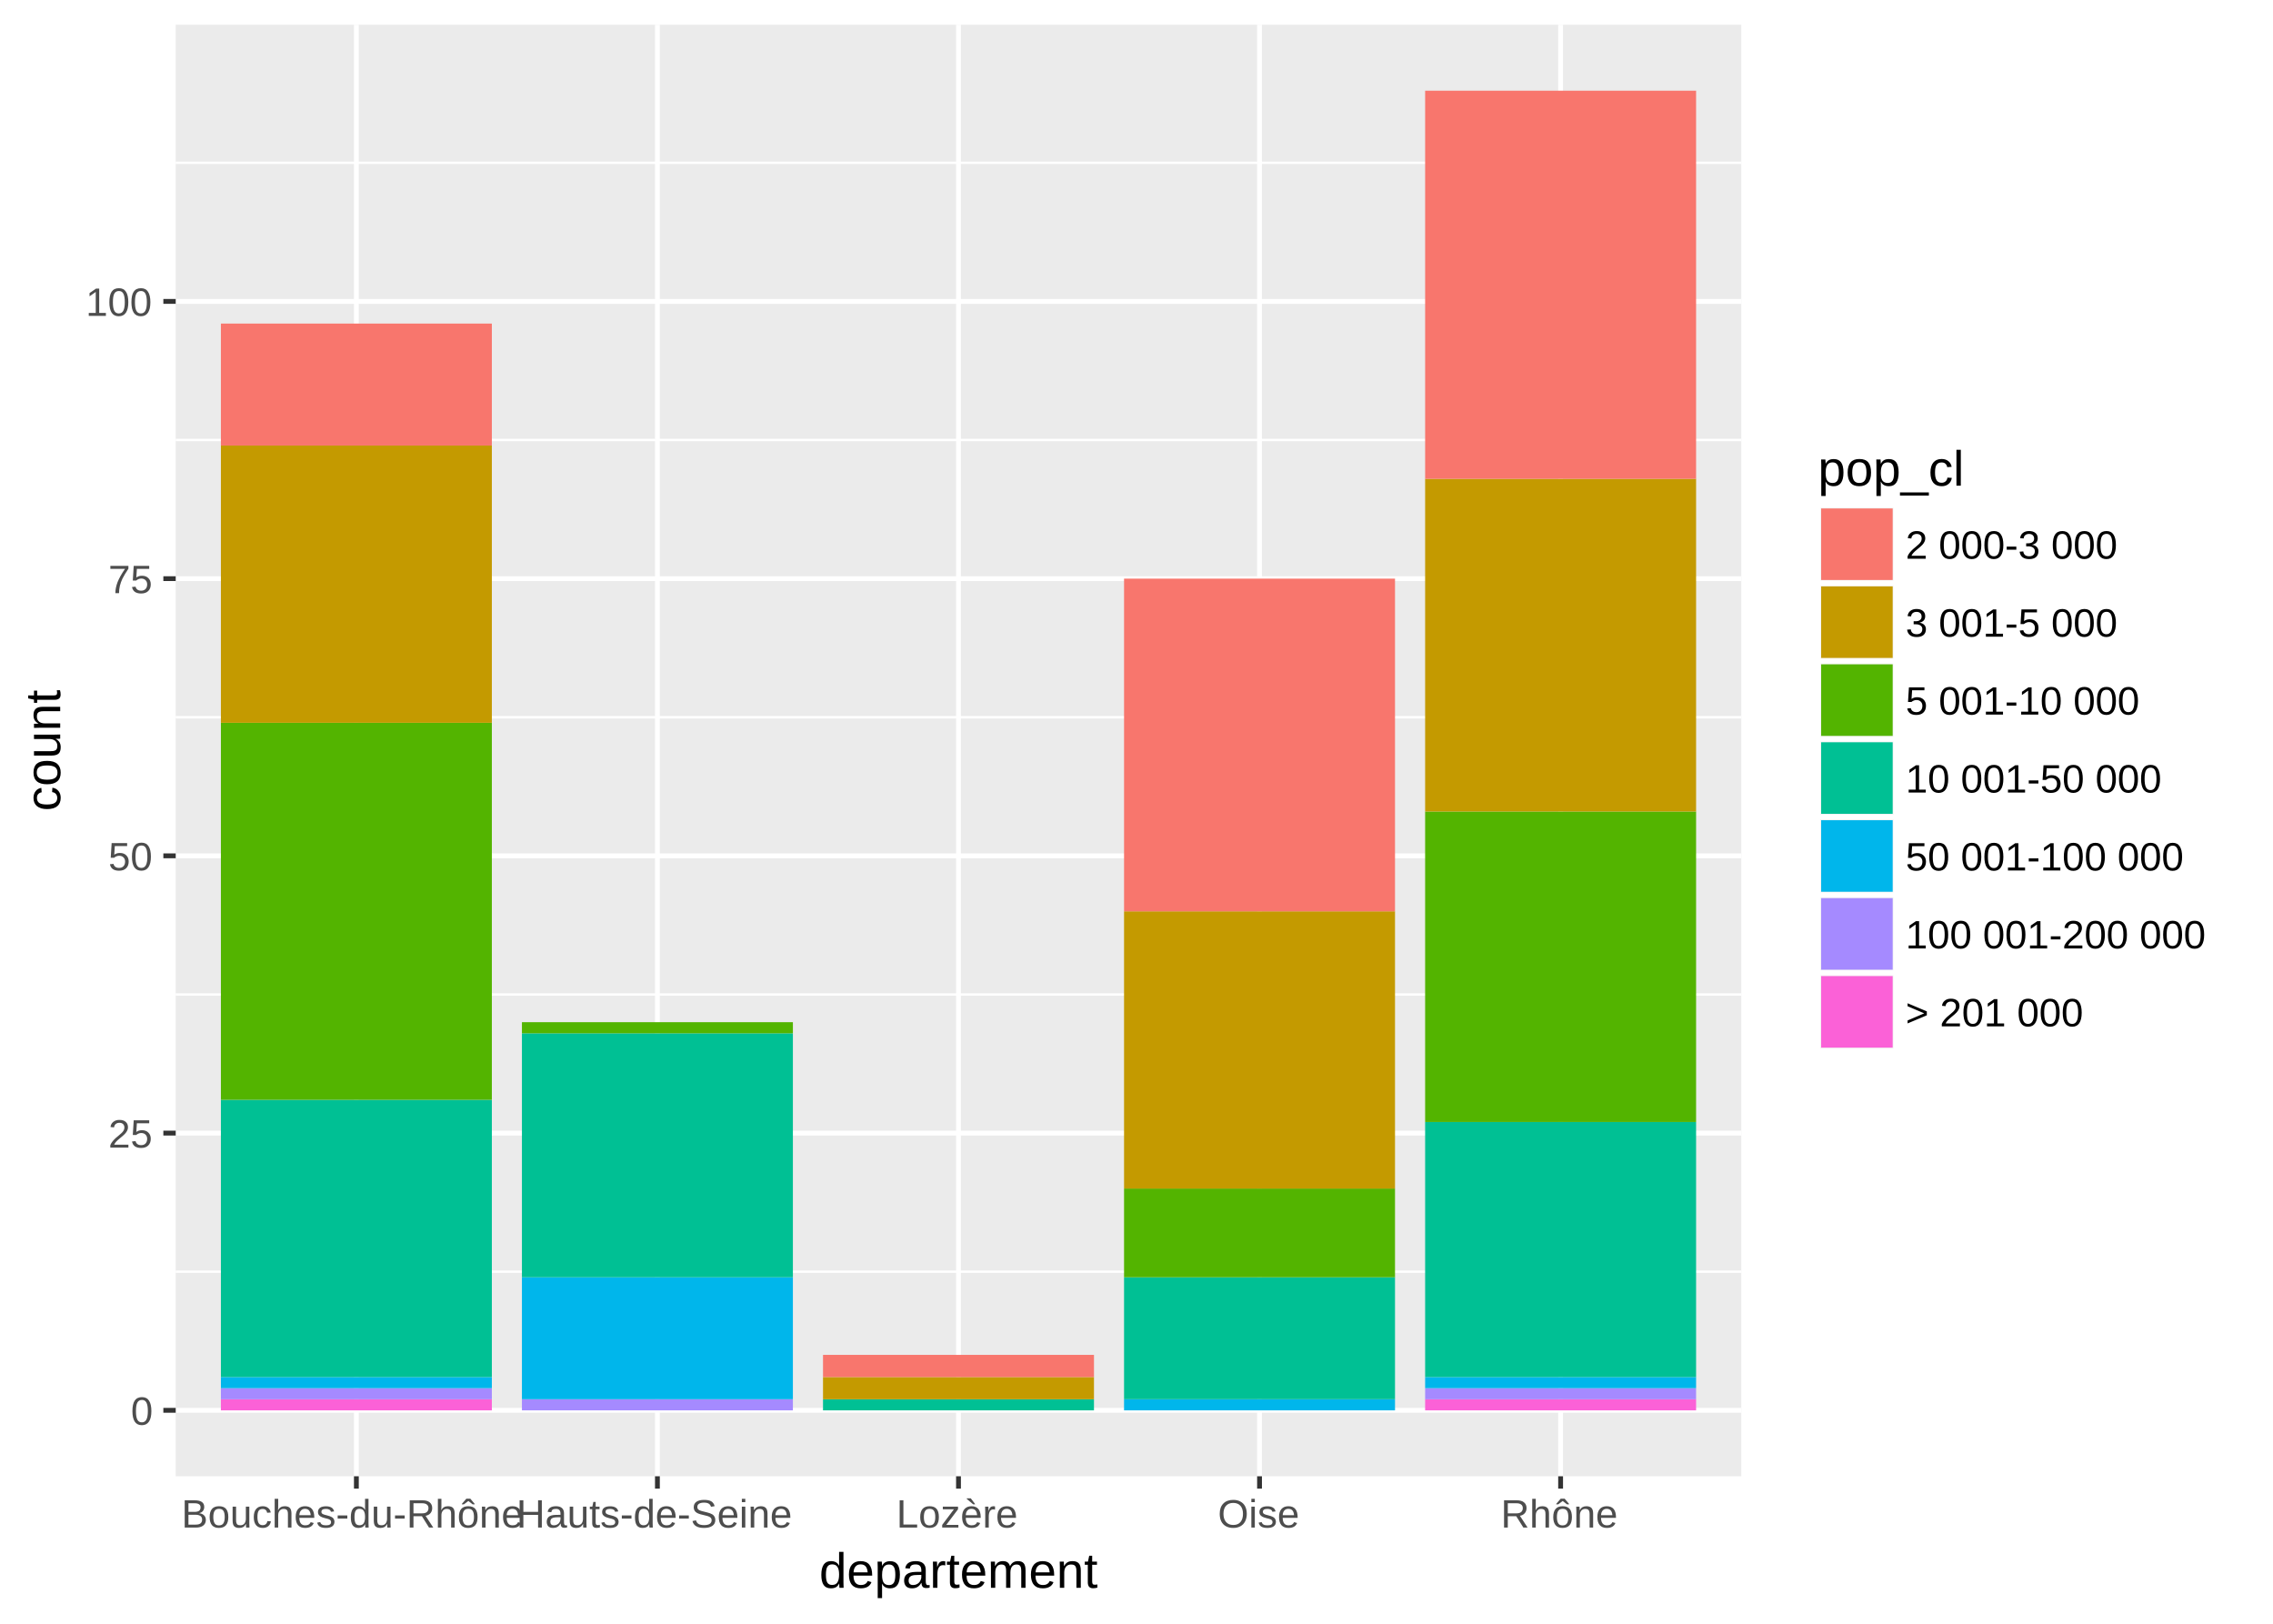
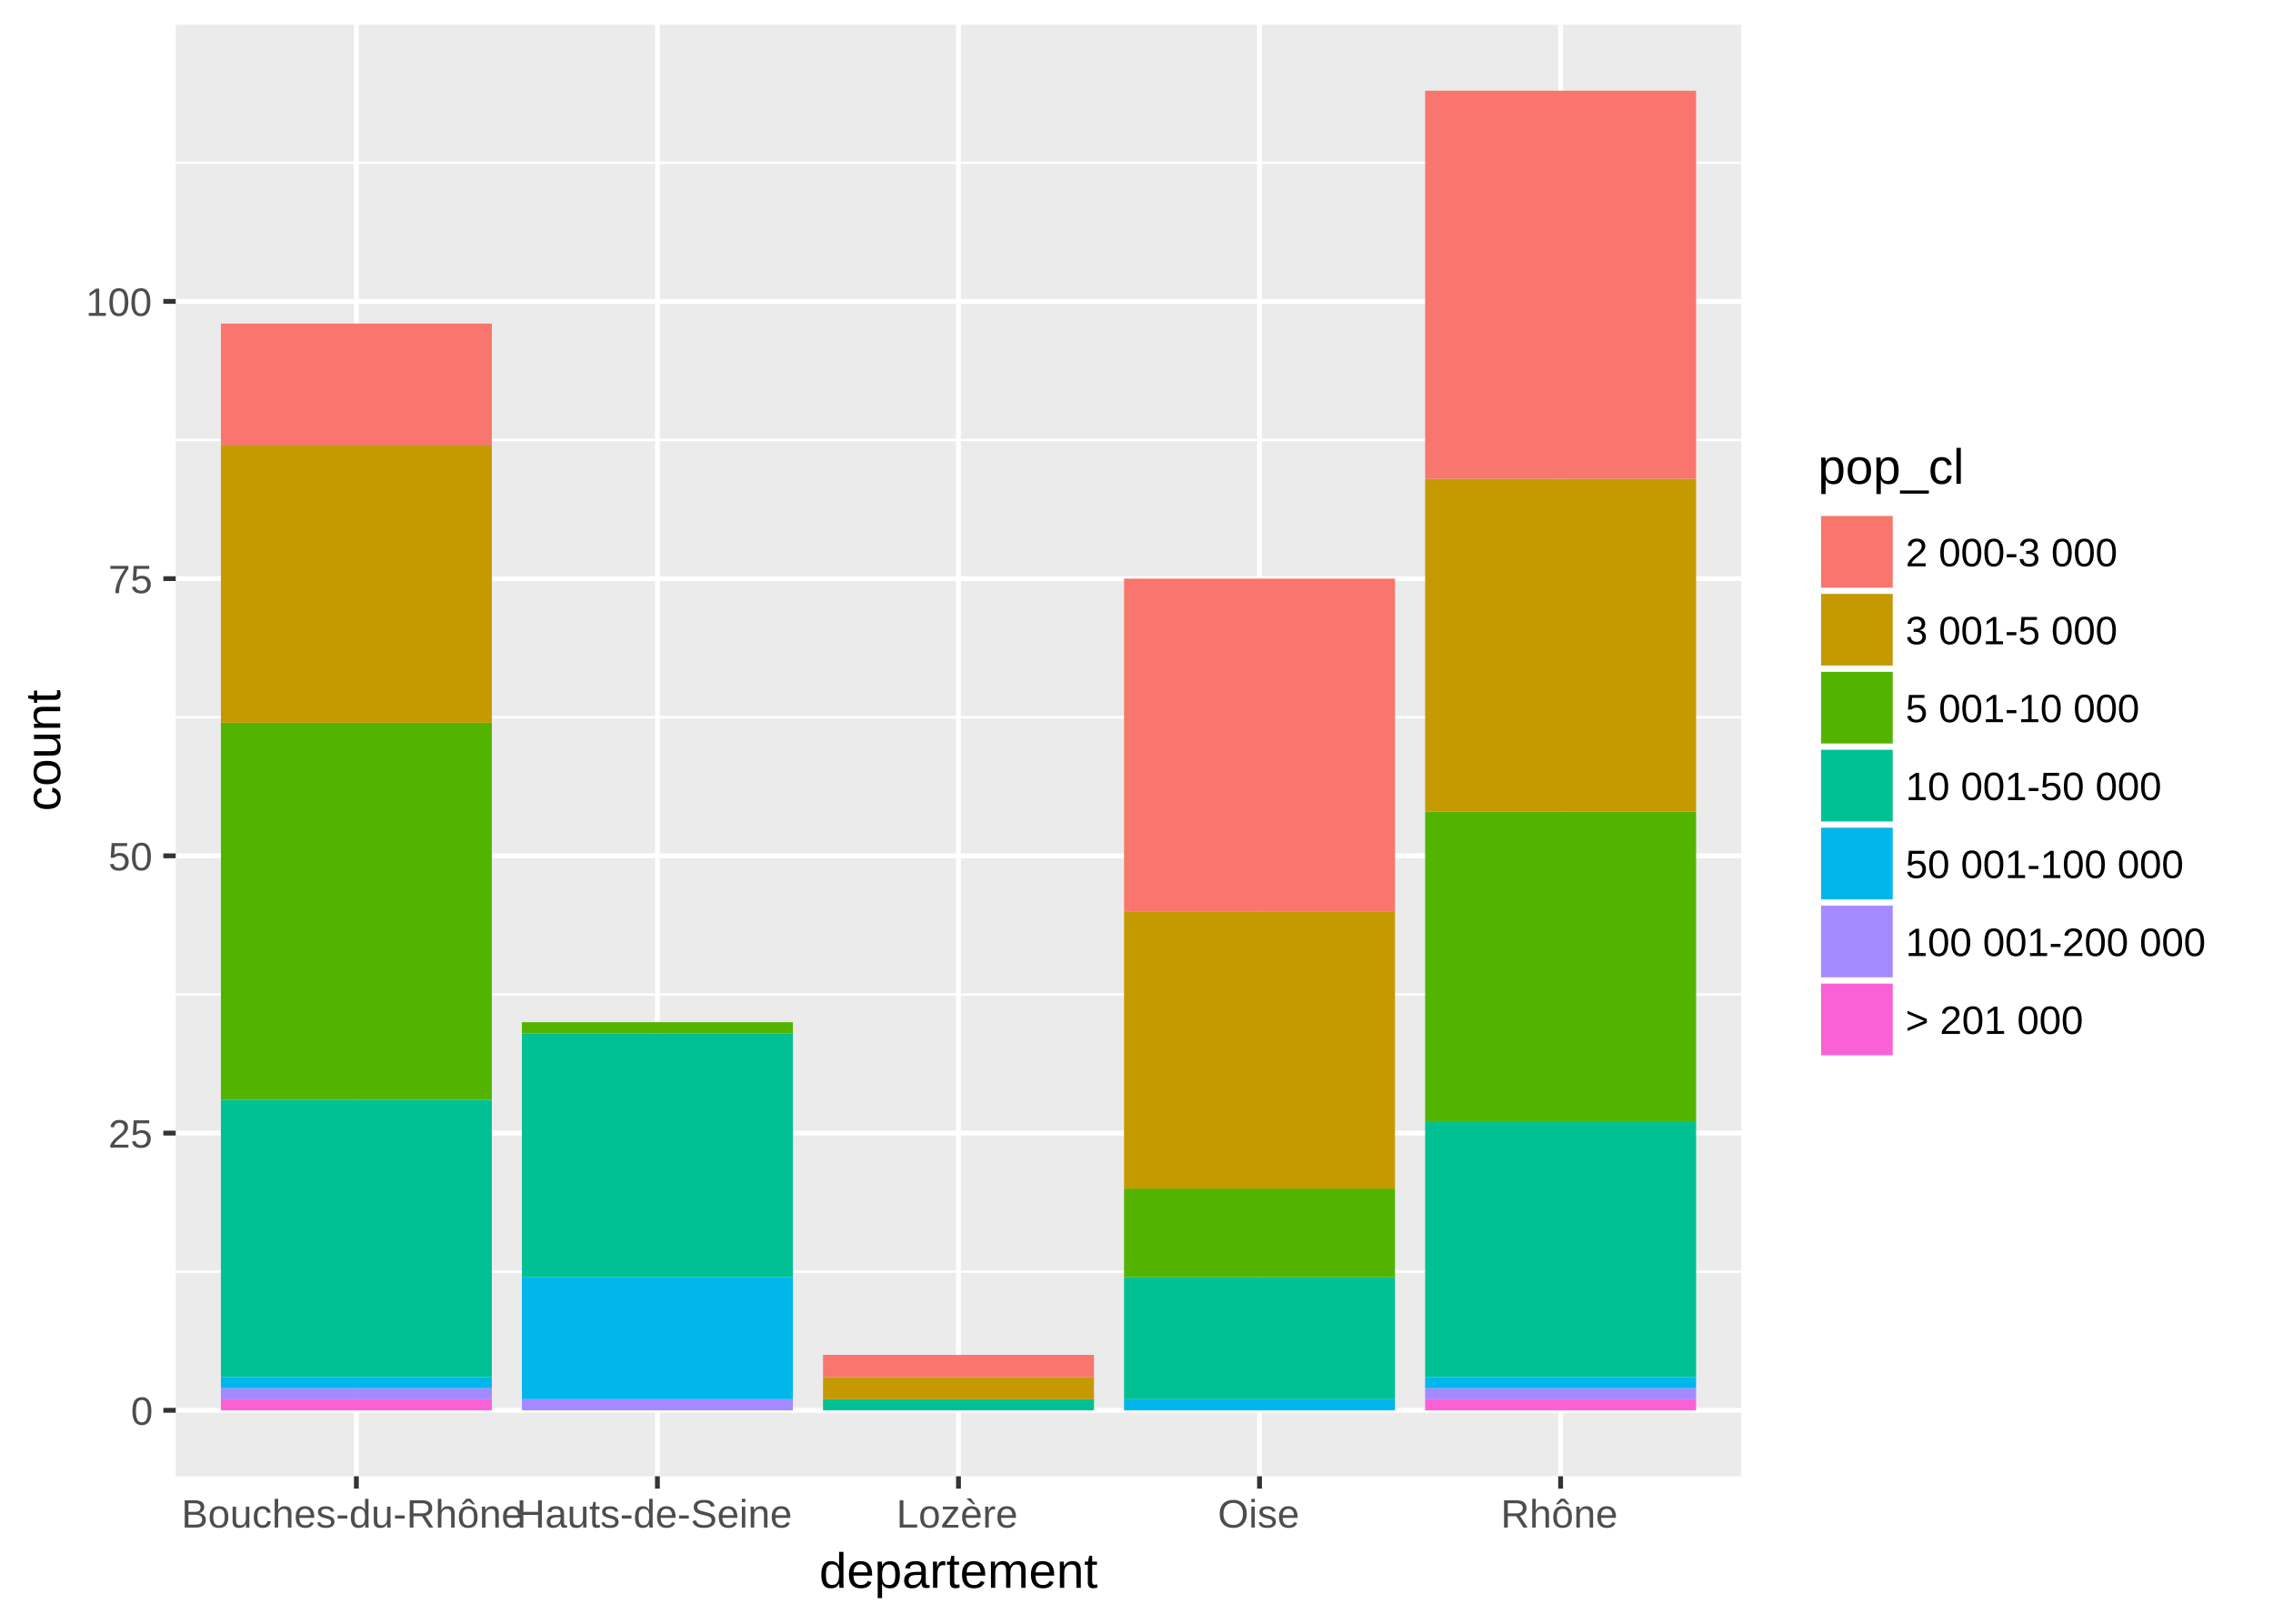
<svg xmlns="http://www.w3.org/2000/svg" viewBox="0 0 504.00 360.00">
  <defs>
    <style type="text/css">
    line, polyline, path, rect, circle {
      fill: none;
      stroke: #000000;
      stroke-linecap: round;
      stroke-linejoin: round;
      stroke-miterlimit: 10.00;
    }
  </style>
  </defs>
  <rect width="100%" height="100%" style="stroke: none; fill: #FFFFFF;" />
  <rect x="0.00" y="0.00" width="504.00" height="360.00" style="stroke-width: 1.07; stroke: #FFFFFF; fill: #FFFFFF;" />
  <defs>
    <clipPath id="cpMzguOTYxNXwzODYuMDk1fDMyNy4zMTN8NS40Nzk0NQ==">
      <rect x="38.96" y="5.48" width="347.13" height="321.83" />
    </clipPath>
  </defs>
  <rect x="38.96" y="5.48" width="347.13" height="321.83" style="stroke-width: 1.07; stroke: none; fill: #EBEBEB;" clip-path="url(#cpMzguOTYxNXwzODYuMDk1fDMyNy4zMTN8NS40Nzk0NQ==)" />
  <polyline points="38.96,281.95 386.10,281.95 " style="stroke-width: 0.53; stroke: #FFFFFF; stroke-linecap: butt;" clip-path="url(#cpMzguOTYxNXwzODYuMDk1fDMyNy4zMTN8NS40Nzk0NQ==)" />
  <polyline points="38.96,220.49 386.10,220.49 " style="stroke-width: 0.53; stroke: #FFFFFF; stroke-linecap: butt;" clip-path="url(#cpMzguOTYxNXwzODYuMDk1fDMyNy4zMTN8NS40Nzk0NQ==)" />
  <polyline points="38.96,159.02 386.10,159.02 " style="stroke-width: 0.53; stroke: #FFFFFF; stroke-linecap: butt;" clip-path="url(#cpMzguOTYxNXwzODYuMDk1fDMyNy4zMTN8NS40Nzk0NQ==)" />
  <polyline points="38.96,97.55 386.10,97.55 " style="stroke-width: 0.53; stroke: #FFFFFF; stroke-linecap: butt;" clip-path="url(#cpMzguOTYxNXwzODYuMDk1fDMyNy4zMTN8NS40Nzk0NQ==)" />
  <polyline points="38.96,36.09 386.10,36.09 " style="stroke-width: 0.53; stroke: #FFFFFF; stroke-linecap: butt;" clip-path="url(#cpMzguOTYxNXwzODYuMDk1fDMyNy4zMTN8NS40Nzk0NQ==)" />
  <polyline points="38.96,312.68 386.10,312.68 " style="stroke-width: 1.07; stroke: #FFFFFF; stroke-linecap: butt;" clip-path="url(#cpMzguOTYxNXwzODYuMDk1fDMyNy4zMTN8NS40Nzk0NQ==)" />
  <polyline points="38.96,251.22 386.10,251.22 " style="stroke-width: 1.07; stroke: #FFFFFF; stroke-linecap: butt;" clip-path="url(#cpMzguOTYxNXwzODYuMDk1fDMyNy4zMTN8NS40Nzk0NQ==)" />
  <polyline points="38.96,189.75 386.10,189.75 " style="stroke-width: 1.07; stroke: #FFFFFF; stroke-linecap: butt;" clip-path="url(#cpMzguOTYxNXwzODYuMDk1fDMyNy4zMTN8NS40Nzk0NQ==)" />
  <polyline points="38.96,128.29 386.10,128.29 " style="stroke-width: 1.07; stroke: #FFFFFF; stroke-linecap: butt;" clip-path="url(#cpMzguOTYxNXwzODYuMDk1fDMyNy4zMTN8NS40Nzk0NQ==)" />
  <polyline points="38.96,66.82 386.10,66.82 " style="stroke-width: 1.07; stroke: #FFFFFF; stroke-linecap: butt;" clip-path="url(#cpMzguOTYxNXwzODYuMDk1fDMyNy4zMTN8NS40Nzk0NQ==)" />
  <polyline points="79.02,327.31 79.02,5.48 " style="stroke-width: 1.07; stroke: #FFFFFF; stroke-linecap: butt;" clip-path="url(#cpMzguOTYxNXwzODYuMDk1fDMyNy4zMTN8NS40Nzk0NQ==)" />
  <polyline points="145.77,327.31 145.77,5.48 " style="stroke-width: 1.07; stroke: #FFFFFF; stroke-linecap: butt;" clip-path="url(#cpMzguOTYxNXwzODYuMDk1fDMyNy4zMTN8NS40Nzk0NQ==)" />
  <polyline points="212.53,327.31 212.53,5.48 " style="stroke-width: 1.07; stroke: #FFFFFF; stroke-linecap: butt;" clip-path="url(#cpMzguOTYxNXwzODYuMDk1fDMyNy4zMTN8NS40Nzk0NQ==)" />
  <polyline points="279.28,327.31 279.28,5.48 " style="stroke-width: 1.07; stroke: #FFFFFF; stroke-linecap: butt;" clip-path="url(#cpMzguOTYxNXwzODYuMDk1fDMyNy4zMTN8NS40Nzk0NQ==)" />
  <polyline points="346.04,327.31 346.04,5.48 " style="stroke-width: 1.07; stroke: #FFFFFF; stroke-linecap: butt;" clip-path="url(#cpMzguOTYxNXwzODYuMDk1fDMyNy4zMTN8NS40Nzk0NQ==)" />
  <rect x="48.98" y="310.23" width="60.08" height="2.46" style="stroke-width: 1.07; stroke: none; stroke-linecap: butt; fill: #FB61D7;" clip-path="url(#cpMzguOTYxNXwzODYuMDk1fDMyNy4zMTN8NS40Nzk0NQ==)" />
  <rect x="48.98" y="307.77" width="60.08" height="2.46" style="stroke-width: 1.07; stroke: none; stroke-linecap: butt; fill: #A58AFF;" clip-path="url(#cpMzguOTYxNXwzODYuMDk1fDMyNy4zMTN8NS40Nzk0NQ==)" />
  <rect x="48.98" y="305.31" width="60.08" height="2.46" style="stroke-width: 1.07; stroke: none; stroke-linecap: butt; fill: #00B6EB;" clip-path="url(#cpMzguOTYxNXwzODYuMDk1fDMyNy4zMTN8NS40Nzk0NQ==)" />
  <rect x="48.98" y="243.84" width="60.08" height="61.47" style="stroke-width: 1.07; stroke: none; stroke-linecap: butt; fill: #00C094;" clip-path="url(#cpMzguOTYxNXwzODYuMDk1fDMyNy4zMTN8NS40Nzk0NQ==)" />
  <rect x="48.98" y="160.25" width="60.08" height="83.59" style="stroke-width: 1.07; stroke: none; stroke-linecap: butt; fill: #53B400;" clip-path="url(#cpMzguOTYxNXwzODYuMDk1fDMyNy4zMTN8NS40Nzk0NQ==)" />
  <rect x="48.98" y="98.78" width="60.08" height="61.47" style="stroke-width: 1.07; stroke: none; stroke-linecap: butt; fill: #C49A00;" clip-path="url(#cpMzguOTYxNXwzODYuMDk1fDMyNy4zMTN8NS40Nzk0NQ==)" />
  <rect x="48.98" y="71.74" width="60.08" height="27.04" style="stroke-width: 1.07; stroke: none; stroke-linecap: butt; fill: #F8766D;" clip-path="url(#cpMzguOTYxNXwzODYuMDk1fDMyNy4zMTN8NS40Nzk0NQ==)" />
  <rect x="115.73" y="310.23" width="60.08" height="2.46" style="stroke-width: 1.07; stroke: none; stroke-linecap: butt; fill: #A58AFF;" clip-path="url(#cpMzguOTYxNXwzODYuMDk1fDMyNy4zMTN8NS40Nzk0NQ==)" />
  <rect x="115.73" y="283.18" width="60.08" height="27.04" style="stroke-width: 1.07; stroke: none; stroke-linecap: butt; fill: #00B6EB;" clip-path="url(#cpMzguOTYxNXwzODYuMDk1fDMyNy4zMTN8NS40Nzk0NQ==)" />
  <rect x="115.73" y="229.09" width="60.08" height="54.09" style="stroke-width: 1.07; stroke: none; stroke-linecap: butt; fill: #00C094;" clip-path="url(#cpMzguOTYxNXwzODYuMDk1fDMyNy4zMTN8NS40Nzk0NQ==)" />
  <rect x="115.73" y="226.63" width="60.08" height="2.46" style="stroke-width: 1.07; stroke: none; stroke-linecap: butt; fill: #53B400;" clip-path="url(#cpMzguOTYxNXwzODYuMDk1fDMyNy4zMTN8NS40Nzk0NQ==)" />
  <rect x="182.49" y="310.23" width="60.08" height="2.46" style="stroke-width: 1.07; stroke: none; stroke-linecap: butt; fill: #00C094;" clip-path="url(#cpMzguOTYxNXwzODYuMDk1fDMyNy4zMTN8NS40Nzk0NQ==)" />
  <rect x="182.49" y="305.31" width="60.08" height="4.92" style="stroke-width: 1.07; stroke: none; stroke-linecap: butt; fill: #C49A00;" clip-path="url(#cpMzguOTYxNXwzODYuMDk1fDMyNy4zMTN8NS40Nzk0NQ==)" />
  <rect x="182.49" y="300.39" width="60.08" height="4.92" style="stroke-width: 1.07; stroke: none; stroke-linecap: butt; fill: #F8766D;" clip-path="url(#cpMzguOTYxNXwzODYuMDk1fDMyNy4zMTN8NS40Nzk0NQ==)" />
  <rect x="249.24" y="310.23" width="60.08" height="2.46" style="stroke-width: 1.07; stroke: none; stroke-linecap: butt; fill: #00B6EB;" clip-path="url(#cpMzguOTYxNXwzODYuMDk1fDMyNy4zMTN8NS40Nzk0NQ==)" />
  <rect x="249.24" y="283.18" width="60.08" height="27.04" style="stroke-width: 1.07; stroke: none; stroke-linecap: butt; fill: #00C094;" clip-path="url(#cpMzguOTYxNXwzODYuMDk1fDMyNy4zMTN8NS40Nzk0NQ==)" />
  <rect x="249.24" y="263.51" width="60.08" height="19.67" style="stroke-width: 1.07; stroke: none; stroke-linecap: butt; fill: #53B400;" clip-path="url(#cpMzguOTYxNXwzODYuMDk1fDMyNy4zMTN8NS40Nzk0NQ==)" />
  <rect x="249.24" y="202.05" width="60.08" height="61.47" style="stroke-width: 1.07; stroke: none; stroke-linecap: butt; fill: #C49A00;" clip-path="url(#cpMzguOTYxNXwzODYuMDk1fDMyNy4zMTN8NS40Nzk0NQ==)" />
  <rect x="249.24" y="128.29" width="60.08" height="73.76" style="stroke-width: 1.07; stroke: none; stroke-linecap: butt; fill: #F8766D;" clip-path="url(#cpMzguOTYxNXwzODYuMDk1fDMyNy4zMTN8NS40Nzk0NQ==)" />
  <rect x="316.00" y="310.23" width="60.08" height="2.46" style="stroke-width: 1.07; stroke: none; stroke-linecap: butt; fill: #FB61D7;" clip-path="url(#cpMzguOTYxNXwzODYuMDk1fDMyNy4zMTN8NS40Nzk0NQ==)" />
  <rect x="316.00" y="307.77" width="60.08" height="2.46" style="stroke-width: 1.07; stroke: none; stroke-linecap: butt; fill: #A58AFF;" clip-path="url(#cpMzguOTYxNXwzODYuMDk1fDMyNy4zMTN8NS40Nzk0NQ==)" />
  <rect x="316.00" y="305.31" width="60.08" height="2.46" style="stroke-width: 1.07; stroke: none; stroke-linecap: butt; fill: #00B6EB;" clip-path="url(#cpMzguOTYxNXwzODYuMDk1fDMyNy4zMTN8NS40Nzk0NQ==)" />
  <rect x="316.00" y="248.76" width="60.08" height="56.55" style="stroke-width: 1.07; stroke: none; stroke-linecap: butt; fill: #00C094;" clip-path="url(#cpMzguOTYxNXwzODYuMDk1fDMyNy4zMTN8NS40Nzk0NQ==)" />
  <rect x="316.00" y="179.92" width="60.08" height="68.84" style="stroke-width: 1.07; stroke: none; stroke-linecap: butt; fill: #53B400;" clip-path="url(#cpMzguOTYxNXwzODYuMDk1fDMyNy4zMTN8NS40Nzk0NQ==)" />
  <rect x="316.00" y="106.16" width="60.08" height="73.76" style="stroke-width: 1.07; stroke: none; stroke-linecap: butt; fill: #C49A00;" clip-path="url(#cpMzguOTYxNXwzODYuMDk1fDMyNy4zMTN8NS40Nzk0NQ==)" />
  <rect x="316.00" y="20.11" width="60.08" height="86.05" style="stroke-width: 1.07; stroke: none; stroke-linecap: butt; fill: #F8766D;" clip-path="url(#cpMzguOTYxNXwzODYuMDk1fDMyNy4zMTN8NS40Nzk0NQ==)" />
  <defs>
    <clipPath id="cpMHw1MDR8MzYwfDA=">
      <rect x="0.00" y="0.00" width="504.00" height="360.00" />
    </clipPath>
  </defs>
  <g clip-path="url(#cpMHw1MDR8MzYwfDA=)">
    <text x="29.02" y="315.90" style="font-size: 8.80px; fill: #4D4D4D; font-family: Arial;" textLength="5.01px" lengthAdjust="spacingAndGlyphs">0</text>
  </g>
  <g clip-path="url(#cpMHw1MDR8MzYwfDA=)">
    <text x="24.02" y="254.44" style="font-size: 8.80px; fill: #4D4D4D; font-family: Arial;" textLength="10.01px" lengthAdjust="spacingAndGlyphs">25</text>
  </g>
  <g clip-path="url(#cpMHw1MDR8MzYwfDA=)">
    <text x="24.02" y="192.97" style="font-size: 8.80px; fill: #4D4D4D; font-family: Arial;" textLength="10.01px" lengthAdjust="spacingAndGlyphs">50</text>
  </g>
  <g clip-path="url(#cpMHw1MDR8MzYwfDA=)">
    <text x="24.02" y="131.51" style="font-size: 8.80px; fill: #4D4D4D; font-family: Arial;" textLength="10.01px" lengthAdjust="spacingAndGlyphs">75</text>
  </g>
  <g clip-path="url(#cpMHw1MDR8MzYwfDA=)">
    <text x="19.01" y="70.04" style="font-size: 8.80px; fill: #4D4D4D; font-family: Arial;" textLength="15.02px" lengthAdjust="spacingAndGlyphs">100</text>
  </g>
  <polyline points="36.22,312.68 38.96,312.68 " style="stroke-width: 1.07; stroke: #333333; stroke-linecap: butt;" clip-path="url(#cpMHw1MDR8MzYwfDA=)" />
  <polyline points="36.22,251.22 38.96,251.22 " style="stroke-width: 1.07; stroke: #333333; stroke-linecap: butt;" clip-path="url(#cpMHw1MDR8MzYwfDA=)" />
  <polyline points="36.22,189.75 38.96,189.75 " style="stroke-width: 1.07; stroke: #333333; stroke-linecap: butt;" clip-path="url(#cpMHw1MDR8MzYwfDA=)" />
  <polyline points="36.22,128.29 38.96,128.29 " style="stroke-width: 1.07; stroke: #333333; stroke-linecap: butt;" clip-path="url(#cpMHw1MDR8MzYwfDA=)" />
  <polyline points="36.22,66.82 38.96,66.82 " style="stroke-width: 1.07; stroke: #333333; stroke-linecap: butt;" clip-path="url(#cpMHw1MDR8MzYwfDA=)" />
  <polyline points="79.02,330.05 79.02,327.31 " style="stroke-width: 1.07; stroke: #333333; stroke-linecap: butt;" clip-path="url(#cpMHw1MDR8MzYwfDA=)" />
  <polyline points="145.77,330.05 145.77,327.31 " style="stroke-width: 1.07; stroke: #333333; stroke-linecap: butt;" clip-path="url(#cpMHw1MDR8MzYwfDA=)" />
  <polyline points="212.53,330.05 212.53,327.31 " style="stroke-width: 1.07; stroke: #333333; stroke-linecap: butt;" clip-path="url(#cpMHw1MDR8MzYwfDA=)" />
  <polyline points="279.28,330.05 279.28,327.31 " style="stroke-width: 1.07; stroke: #333333; stroke-linecap: butt;" clip-path="url(#cpMHw1MDR8MzYwfDA=)" />
  <polyline points="346.04,330.05 346.04,327.31 " style="stroke-width: 1.07; stroke: #333333; stroke-linecap: butt;" clip-path="url(#cpMHw1MDR8MzYwfDA=)" />
  <g clip-path="url(#cpMHw1MDR8MzYwfDA=)">
    <text x="40.24" y="338.68" style="font-size: 8.80px; fill: #4D4D4D; font-family: Arial;" textLength="77.55px" lengthAdjust="spacingAndGlyphs">Bouches-du-Rhône</text>
  </g>
  <g clip-path="url(#cpMHw1MDR8MzYwfDA=)">
    <text x="114.50" y="338.68" style="font-size: 8.80px; fill: #4D4D4D; font-family: Arial;" textLength="62.53px" lengthAdjust="spacingAndGlyphs">Hauts-de-Seine</text>
  </g>
  <g clip-path="url(#cpMHw1MDR8MzYwfDA=)">
    <text x="198.77" y="338.68" style="font-size: 8.80px; fill: #4D4D4D; font-family: Arial;" textLength="27.52px" lengthAdjust="spacingAndGlyphs">Lozère</text>
  </g>
  <g clip-path="url(#cpMHw1MDR8MzYwfDA=)">
    <text x="270.03" y="338.68" style="font-size: 8.80px; fill: #4D4D4D; font-family: Arial;" textLength="18.51px" lengthAdjust="spacingAndGlyphs">Oise</text>
  </g>
  <g clip-path="url(#cpMHw1MDR8MzYwfDA=)">
    <text x="332.78" y="338.68" style="font-size: 8.80px; fill: #4D4D4D; font-family: Arial;" textLength="26.52px" lengthAdjust="spacingAndGlyphs">Rhône</text>
  </g>
  <g clip-path="url(#cpMHw1MDR8MzYwfDA=)">
    <text x="181.65" y="352.04" style="font-size: 11.00px; font-family: Arial;" textLength="61.76px" lengthAdjust="spacingAndGlyphs">departement</text>
  </g>
  <g clip-path="url(#cpMHw1MDR8MzYwfDA=)">
    <text transform="translate(13.35,179.85) rotate(-90)" style="font-size: 11.00px; font-family: Arial;" textLength="26.91px" lengthAdjust="spacingAndGlyphs">count</text>
  </g>
-   <rect x="397.43" y="94.14" width="101.09" height="144.52" style="stroke-width: 1.07; stroke: none; fill: #FFFFFF;" clip-path="url(#cpMHw1MDR8MzYwfDA=)" />
+   <rect x="397.43" y="92.46" width="101.09" height="147.87" style="stroke-width: 1.07; stroke: none; fill: #FFFFFF;" clip-path="url(#cpMHw1MDR8MzYwfDA=)" />
  <g clip-path="url(#cpMHw1MDR8MzYwfDA=)">
-     <text x="403.10" y="107.69" style="font-size: 11.00px; font-family: Arial;" textLength="32.41px" lengthAdjust="spacingAndGlyphs">pop_cl</text>
+     <text x="403.10" y="107.26" style="font-size: 11.00px; font-family: Arial;" textLength="32.41px" lengthAdjust="spacingAndGlyphs">pop_cl</text>
  </g>
-   <rect x="403.10" y="112.03" width="17.28" height="17.28" style="stroke-width: 1.07; stroke: #FFFFFF; fill: #F2F2F2;" clip-path="url(#cpMHw1MDR8MzYwfDA=)" />
-   <rect x="403.81" y="112.73" width="15.86" height="15.86" style="stroke-width: 1.07; stroke: none; stroke-linejoin: miter; fill: #F8766D;" clip-path="url(#cpMHw1MDR8MzYwfDA=)" />
-   <rect x="403.10" y="129.31" width="17.28" height="17.28" style="stroke-width: 1.07; stroke: #FFFFFF; fill: #F2F2F2;" clip-path="url(#cpMHw1MDR8MzYwfDA=)" />
-   <rect x="403.81" y="130.01" width="15.86" height="15.86" style="stroke-width: 1.07; stroke: none; stroke-linejoin: miter; fill: #C49A00;" clip-path="url(#cpMHw1MDR8MzYwfDA=)" />
-   <rect x="403.10" y="146.59" width="17.28" height="17.28" style="stroke-width: 1.07; stroke: #FFFFFF; fill: #F2F2F2;" clip-path="url(#cpMHw1MDR8MzYwfDA=)" />
-   <rect x="403.81" y="147.29" width="15.86" height="15.86" style="stroke-width: 1.07; stroke: none; stroke-linejoin: miter; fill: #53B400;" clip-path="url(#cpMHw1MDR8MzYwfDA=)" />
-   <rect x="403.10" y="163.87" width="17.28" height="17.28" style="stroke-width: 1.07; stroke: #FFFFFF; fill: #F2F2F2;" clip-path="url(#cpMHw1MDR8MzYwfDA=)" />
-   <rect x="403.81" y="164.57" width="15.86" height="15.86" style="stroke-width: 1.07; stroke: none; stroke-linejoin: miter; fill: #00C094;" clip-path="url(#cpMHw1MDR8MzYwfDA=)" />
-   <rect x="403.10" y="181.15" width="17.28" height="17.28" style="stroke-width: 1.07; stroke: #FFFFFF; fill: #F2F2F2;" clip-path="url(#cpMHw1MDR8MzYwfDA=)" />
-   <rect x="403.81" y="181.85" width="15.86" height="15.86" style="stroke-width: 1.07; stroke: none; stroke-linejoin: miter; fill: #00B6EB;" clip-path="url(#cpMHw1MDR8MzYwfDA=)" />
-   <rect x="403.10" y="198.43" width="17.28" height="17.28" style="stroke-width: 1.07; stroke: #FFFFFF; fill: #F2F2F2;" clip-path="url(#cpMHw1MDR8MzYwfDA=)" />
-   <rect x="403.81" y="199.13" width="15.86" height="15.86" style="stroke-width: 1.07; stroke: none; stroke-linejoin: miter; fill: #A58AFF;" clip-path="url(#cpMHw1MDR8MzYwfDA=)" />
-   <rect x="403.10" y="215.71" width="17.28" height="17.28" style="stroke-width: 1.07; stroke: #FFFFFF; fill: #F2F2F2;" clip-path="url(#cpMHw1MDR8MzYwfDA=)" />
-   <rect x="403.81" y="216.41" width="15.86" height="15.86" style="stroke-width: 1.07; stroke: none; stroke-linejoin: miter; fill: #FB61D7;" clip-path="url(#cpMHw1MDR8MzYwfDA=)" />
+   <rect x="403.10" y="113.70" width="17.28" height="17.28" style="stroke-width: 1.07; stroke: #FFFFFF; fill: #F2F2F2;" clip-path="url(#cpMHw1MDR8MzYwfDA=)" />
+   <rect x="403.81" y="114.41" width="15.86" height="15.86" style="stroke-width: 1.07; stroke: none; stroke-linejoin: miter; fill: #F8766D;" clip-path="url(#cpMHw1MDR8MzYwfDA=)" />
+   <rect x="403.10" y="130.98" width="17.28" height="17.28" style="stroke-width: 1.07; stroke: #FFFFFF; fill: #F2F2F2;" clip-path="url(#cpMHw1MDR8MzYwfDA=)" />
+   <rect x="403.81" y="131.69" width="15.86" height="15.86" style="stroke-width: 1.07; stroke: none; stroke-linejoin: miter; fill: #C49A00;" clip-path="url(#cpMHw1MDR8MzYwfDA=)" />
+   <rect x="403.10" y="148.26" width="17.28" height="17.28" style="stroke-width: 1.07; stroke: #FFFFFF; fill: #F2F2F2;" clip-path="url(#cpMHw1MDR8MzYwfDA=)" />
+   <rect x="403.81" y="148.97" width="15.86" height="15.86" style="stroke-width: 1.07; stroke: none; stroke-linejoin: miter; fill: #53B400;" clip-path="url(#cpMHw1MDR8MzYwfDA=)" />
+   <rect x="403.10" y="165.54" width="17.28" height="17.28" style="stroke-width: 1.07; stroke: #FFFFFF; fill: #F2F2F2;" clip-path="url(#cpMHw1MDR8MzYwfDA=)" />
+   <rect x="403.81" y="166.25" width="15.86" height="15.86" style="stroke-width: 1.07; stroke: none; stroke-linejoin: miter; fill: #00C094;" clip-path="url(#cpMHw1MDR8MzYwfDA=)" />
+   <rect x="403.10" y="182.82" width="17.28" height="17.28" style="stroke-width: 1.07; stroke: #FFFFFF; fill: #F2F2F2;" clip-path="url(#cpMHw1MDR8MzYwfDA=)" />
+   <rect x="403.81" y="183.53" width="15.86" height="15.86" style="stroke-width: 1.07; stroke: none; stroke-linejoin: miter; fill: #00B6EB;" clip-path="url(#cpMHw1MDR8MzYwfDA=)" />
+   <rect x="403.10" y="200.10" width="17.28" height="17.28" style="stroke-width: 1.07; stroke: #FFFFFF; fill: #F2F2F2;" clip-path="url(#cpMHw1MDR8MzYwfDA=)" />
+   <rect x="403.81" y="200.81" width="15.86" height="15.86" style="stroke-width: 1.07; stroke: none; stroke-linejoin: miter; fill: #A58AFF;" clip-path="url(#cpMHw1MDR8MzYwfDA=)" />
+   <rect x="403.10" y="217.38" width="17.28" height="17.28" style="stroke-width: 1.07; stroke: #FFFFFF; fill: #F2F2F2;" clip-path="url(#cpMHw1MDR8MzYwfDA=)" />
+   <rect x="403.81" y="218.09" width="15.86" height="15.86" style="stroke-width: 1.07; stroke: none; stroke-linejoin: miter; fill: #FB61D7;" clip-path="url(#cpMHw1MDR8MzYwfDA=)" />
  <g clip-path="url(#cpMHw1MDR8MzYwfDA=)">
-     <text x="422.54" y="123.88" style="font-size: 8.80px; font-family: Arial;" textLength="48.04px" lengthAdjust="spacingAndGlyphs">2 000-3 000</text>
+     <text x="422.54" y="125.56" style="font-size: 8.80px; font-family: Arial;" textLength="48.04px" lengthAdjust="spacingAndGlyphs">2 000-3 000</text>
  </g>
  <g clip-path="url(#cpMHw1MDR8MzYwfDA=)">
-     <text x="422.54" y="141.16" style="font-size: 8.80px; font-family: Arial;" textLength="48.04px" lengthAdjust="spacingAndGlyphs">3 001-5 000</text>
+     <text x="422.54" y="142.84" style="font-size: 8.80px; font-family: Arial;" textLength="48.04px" lengthAdjust="spacingAndGlyphs">3 001-5 000</text>
  </g>
  <g clip-path="url(#cpMHw1MDR8MzYwfDA=)">
-     <text x="422.54" y="158.44" style="font-size: 8.80px; font-family: Arial;" textLength="53.05px" lengthAdjust="spacingAndGlyphs">5 001-10 000</text>
+     <text x="422.54" y="160.12" style="font-size: 8.80px; font-family: Arial;" textLength="53.05px" lengthAdjust="spacingAndGlyphs">5 001-10 000</text>
  </g>
  <g clip-path="url(#cpMHw1MDR8MzYwfDA=)">
-     <text x="422.54" y="175.72" style="font-size: 8.80px; font-family: Arial;" textLength="58.05px" lengthAdjust="spacingAndGlyphs">10 001-50 000</text>
+     <text x="422.54" y="177.40" style="font-size: 8.80px; font-family: Arial;" textLength="58.05px" lengthAdjust="spacingAndGlyphs">10 001-50 000</text>
  </g>
  <g clip-path="url(#cpMHw1MDR8MzYwfDA=)">
-     <text x="422.54" y="193.00" style="font-size: 8.80px; font-family: Arial;" textLength="63.06px" lengthAdjust="spacingAndGlyphs">50 001-100 000</text>
+     <text x="422.54" y="194.68" style="font-size: 8.80px; font-family: Arial;" textLength="63.06px" lengthAdjust="spacingAndGlyphs">50 001-100 000</text>
  </g>
  <g clip-path="url(#cpMHw1MDR8MzYwfDA=)">
-     <text x="422.54" y="210.28" style="font-size: 8.80px; font-family: Arial;" textLength="68.06px" lengthAdjust="spacingAndGlyphs">100 001-200 000</text>
+     <text x="422.54" y="211.96" style="font-size: 8.80px; font-family: Arial;" textLength="68.06px" lengthAdjust="spacingAndGlyphs">100 001-200 000</text>
  </g>
  <g clip-path="url(#cpMHw1MDR8MzYwfDA=)">
-     <text x="422.54" y="227.56" style="font-size: 8.80px; font-family: Arial;" textLength="40.29px" lengthAdjust="spacingAndGlyphs">&gt; 201 000</text>
+     <text x="422.54" y="229.24" style="font-size: 8.80px; font-family: Arial;" textLength="40.29px" lengthAdjust="spacingAndGlyphs">&gt; 201 000</text>
  </g>
</svg>
